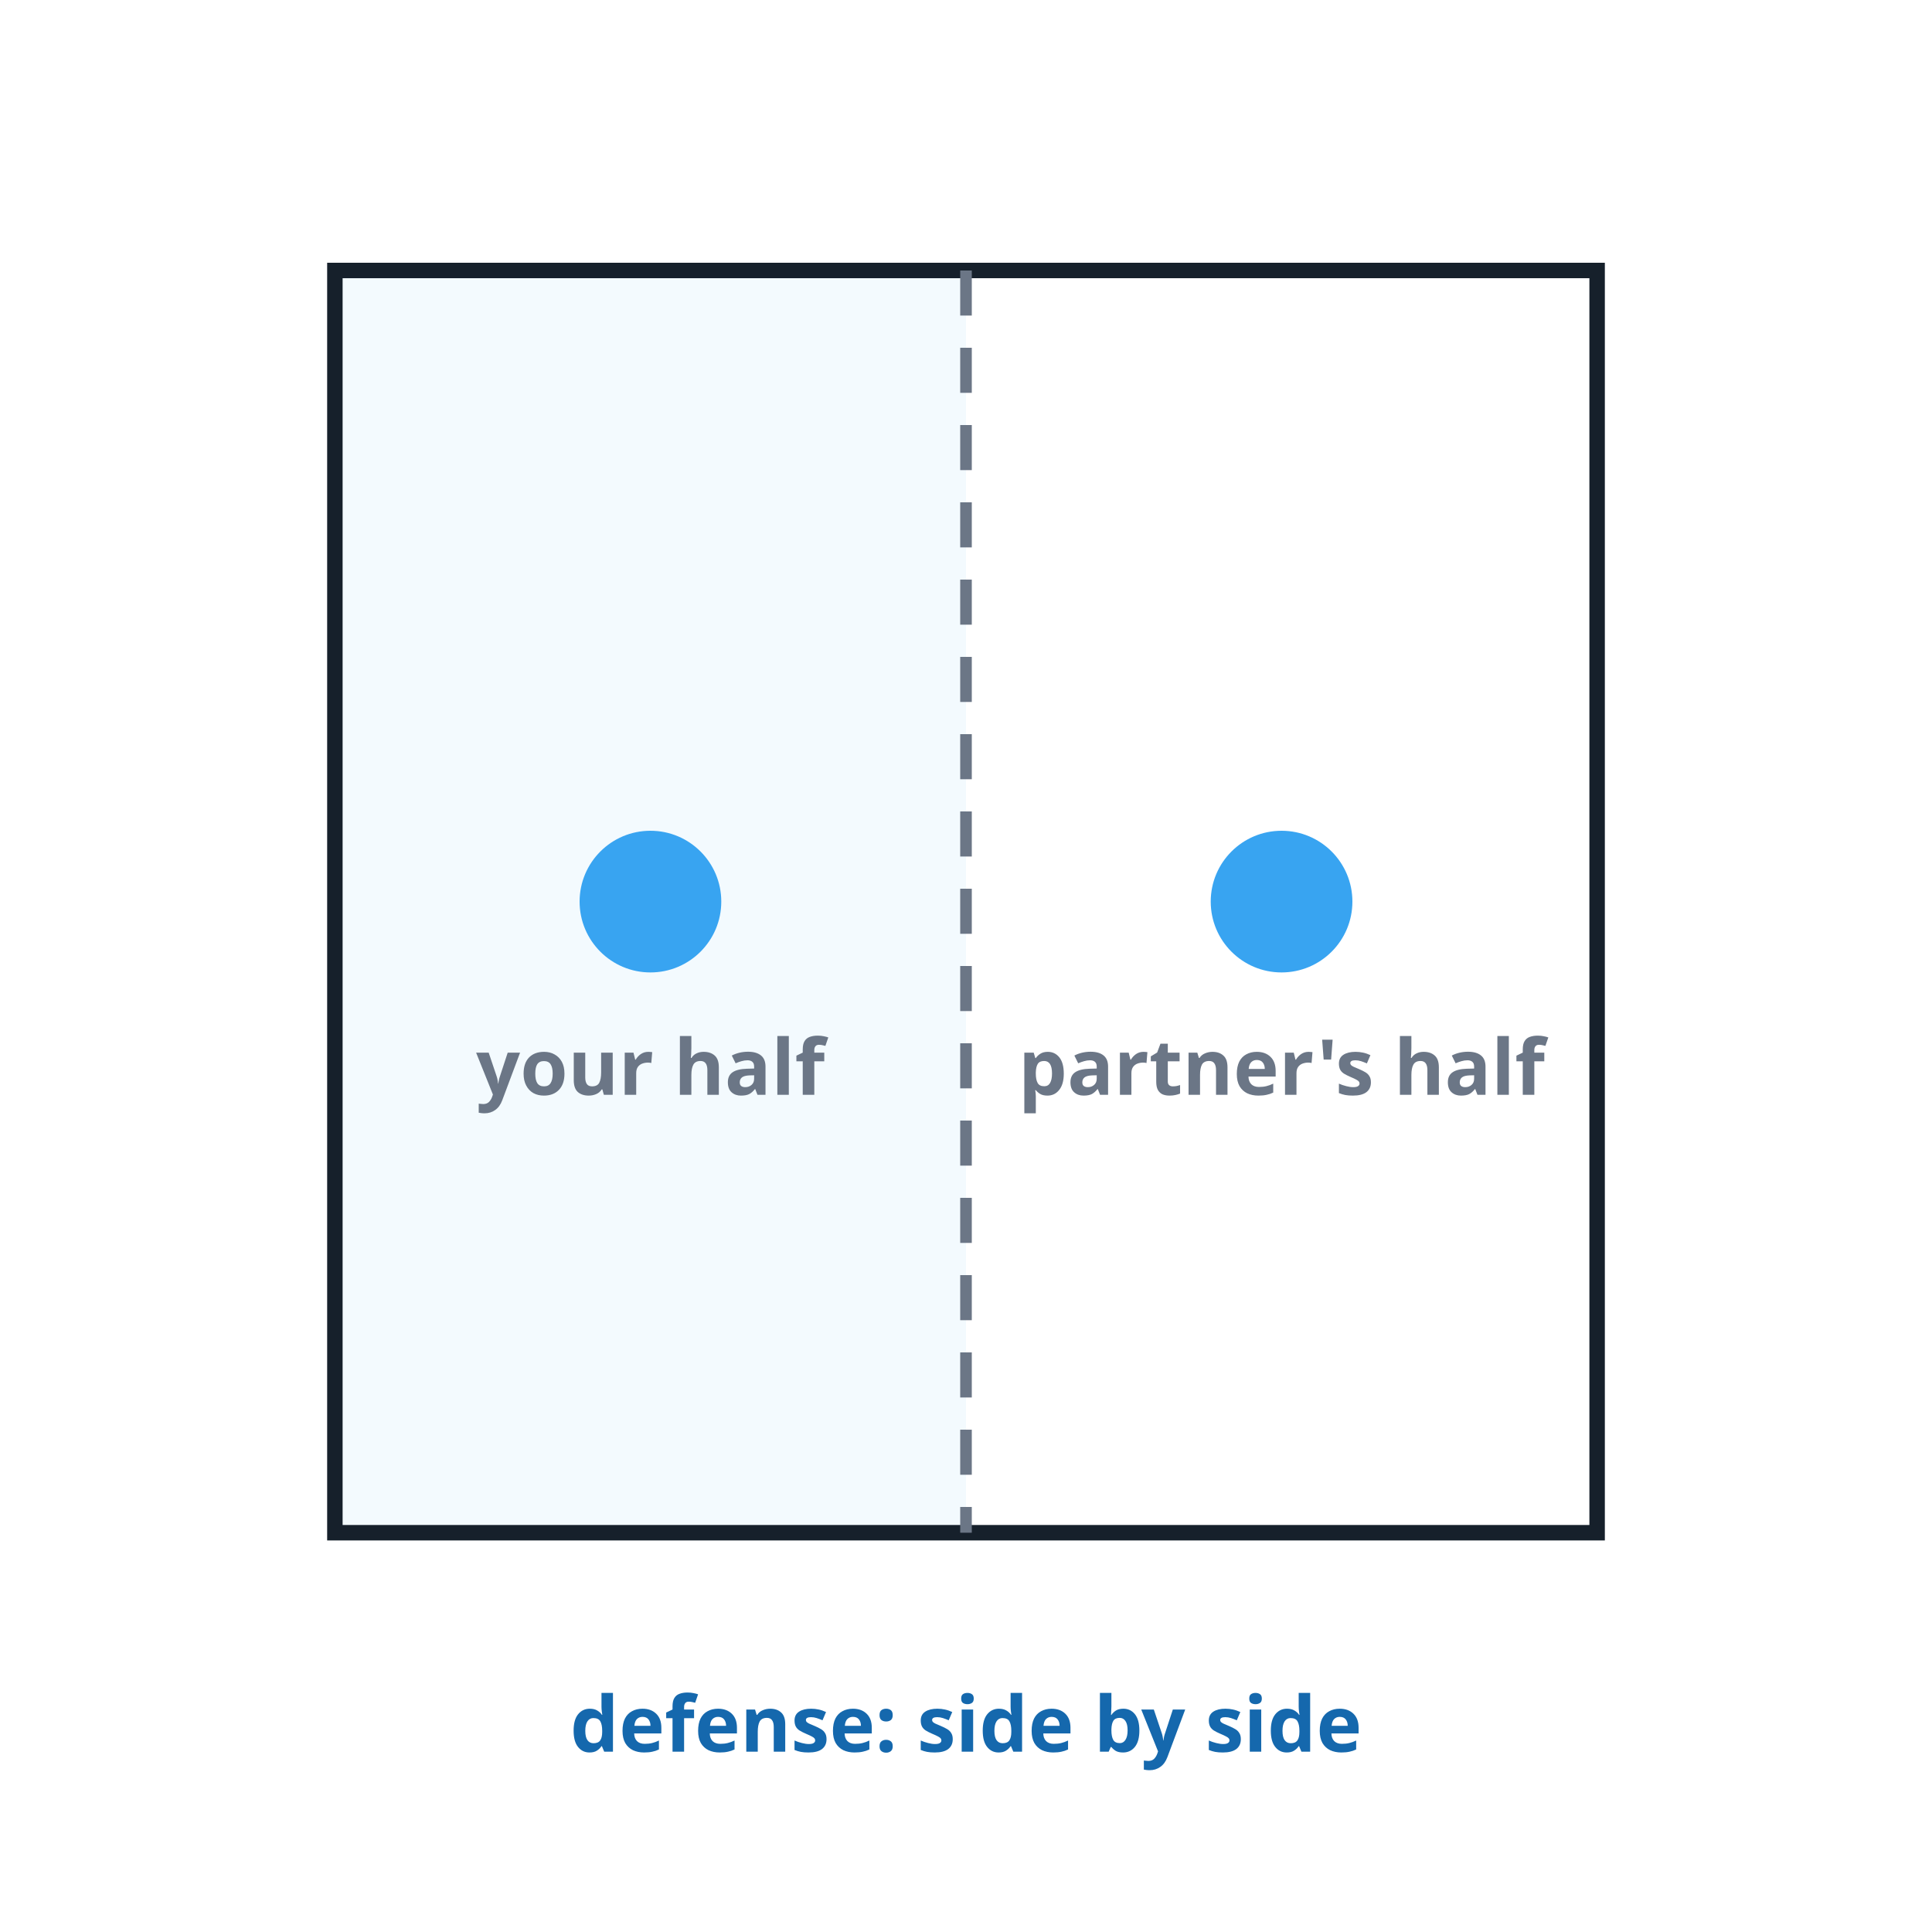
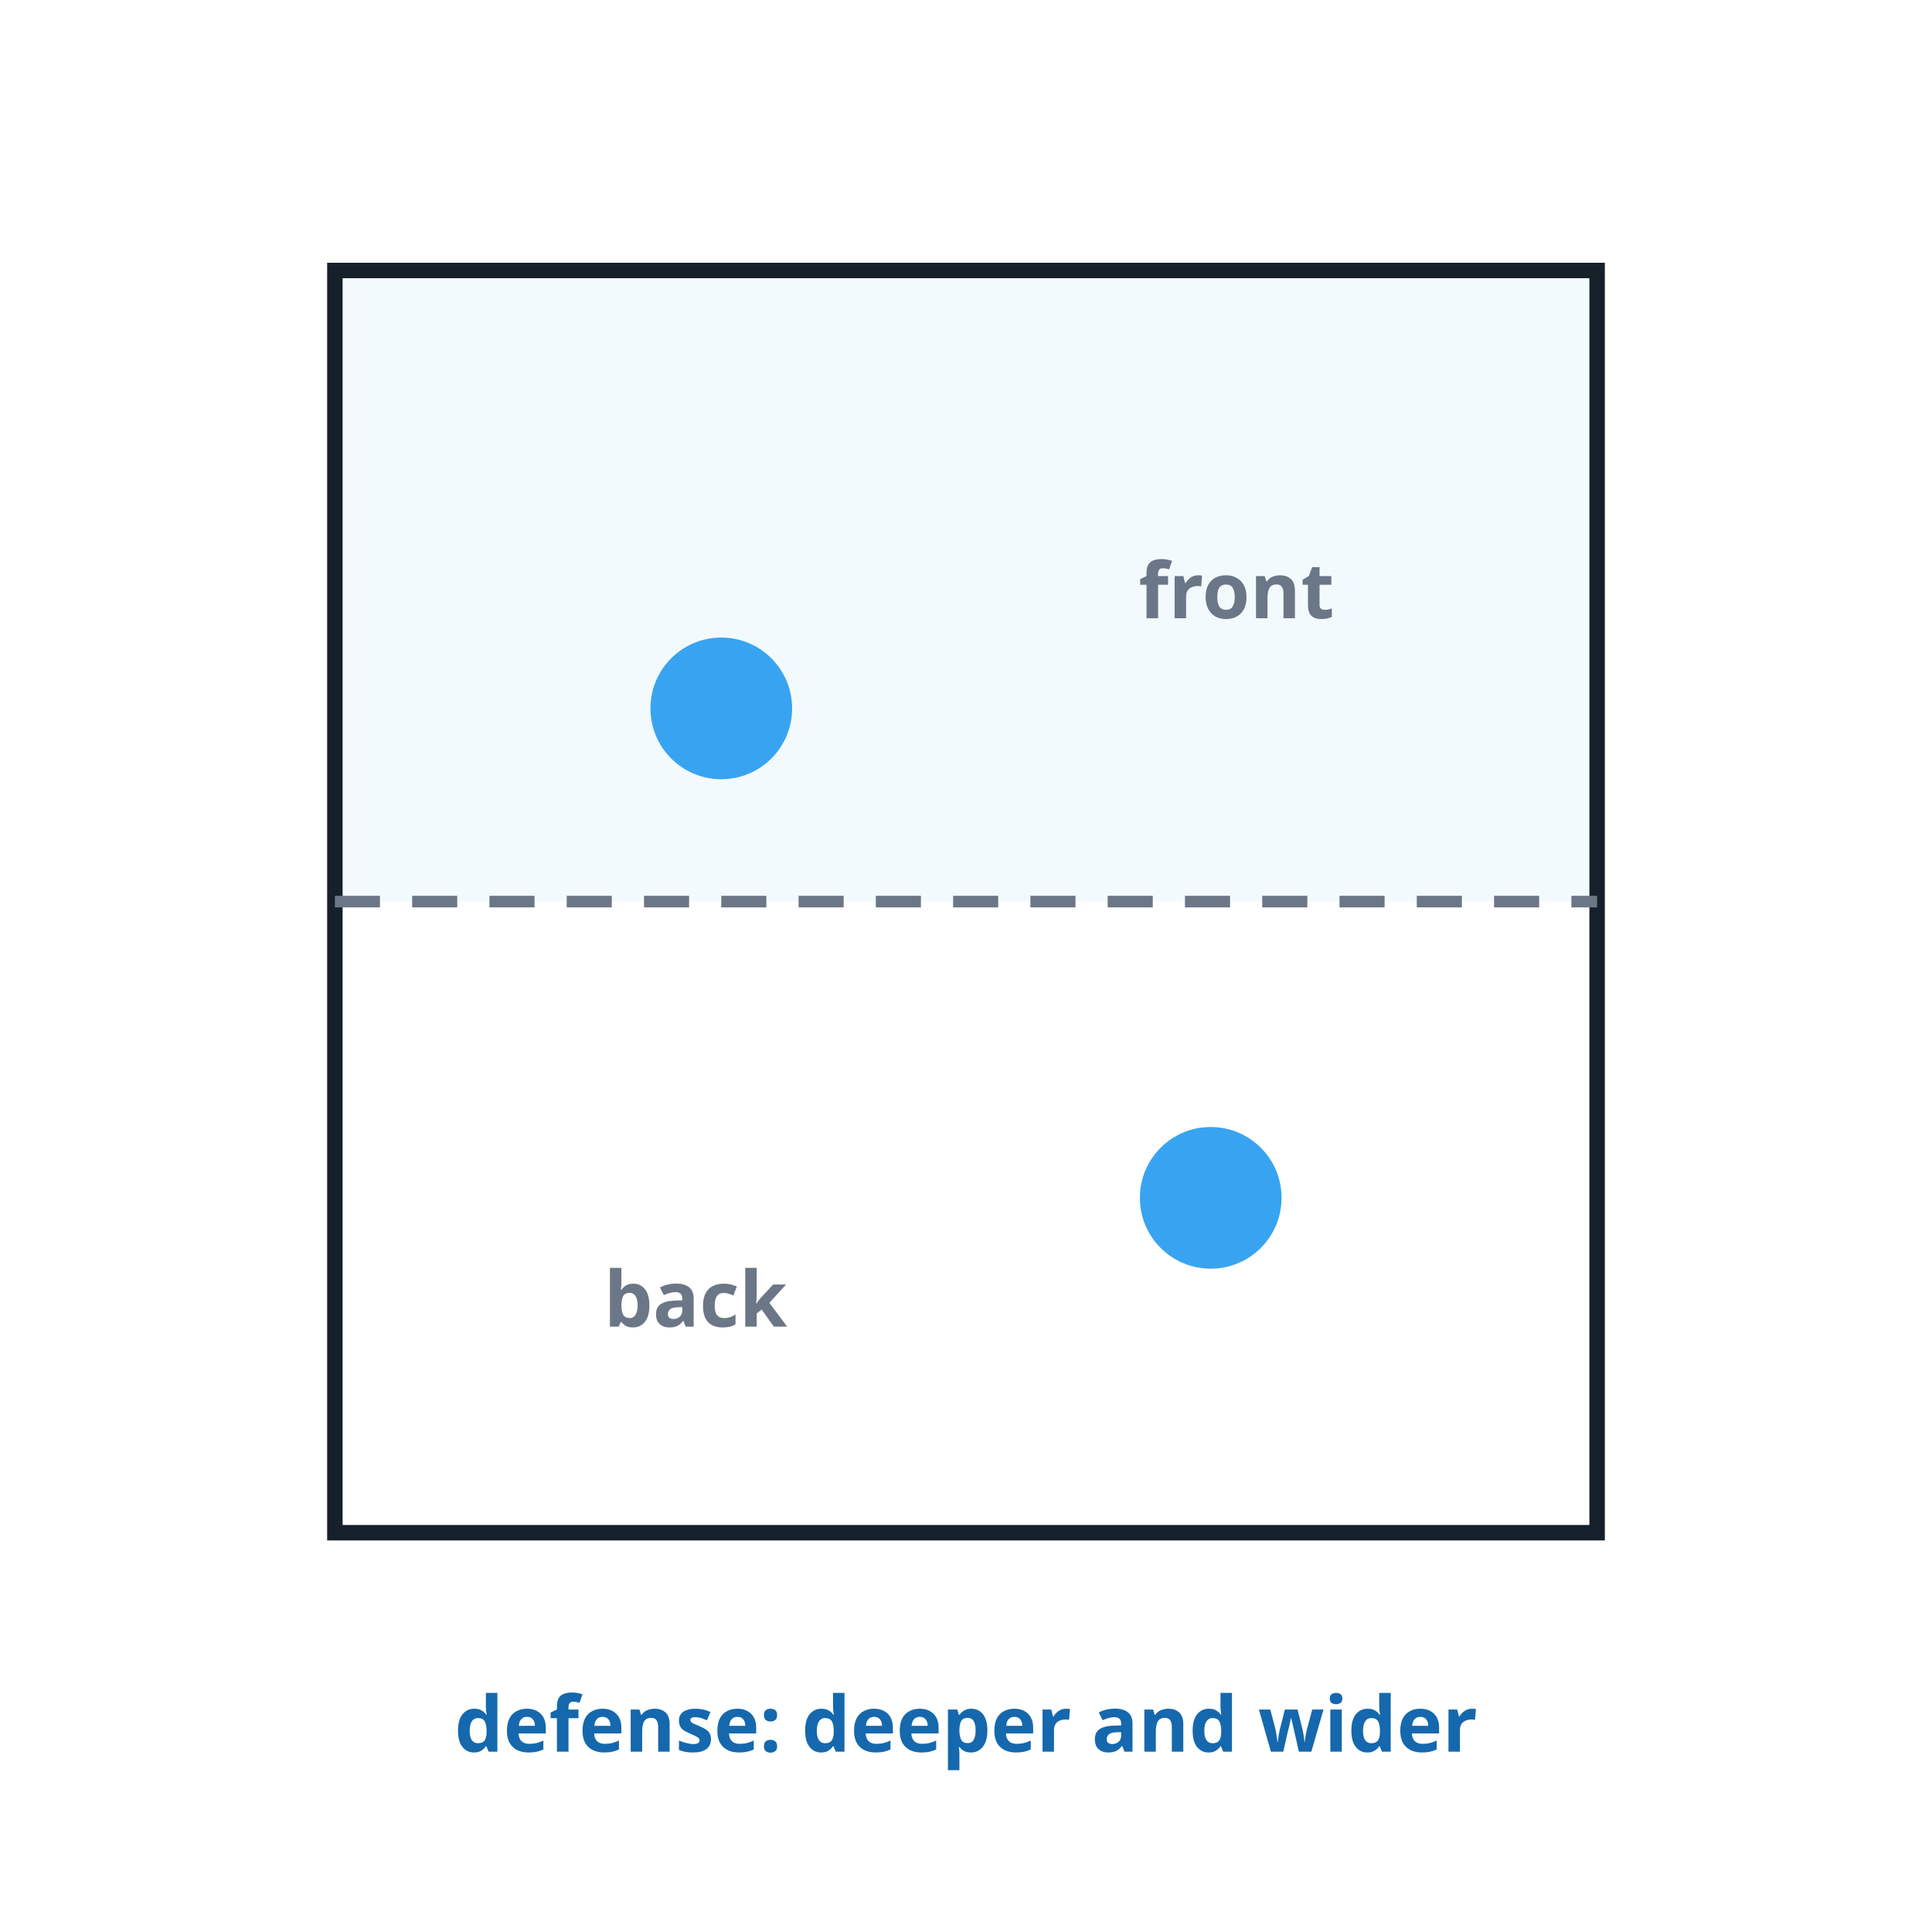
- <svg xmlns="http://www.w3.org/2000/svg" viewBox="0 0 300 300" role="img" aria-label="Defending as a pair: both players side by side, each covering one half of the field.">
+ <svg xmlns="http://www.w3.org/2000/svg" viewBox="0 0 300 300" role="img" aria-label="Defending as a pair: both stand deeper and wider, one in front, one behind — each covers their area.">
  <style>
    .linie{fill:none;stroke:var(--tinte,#16202b);stroke-width:2.4}
    .spieler{fill:var(--primaer,#38a4f1)}
    .teiler{fill:none;stroke:var(--tinte-3,#6b7686);stroke-width:1.8;stroke-dasharray:7 5}
    .haelfte{fill:var(--primaer,#38a4f1);opacity:.06}
    .zonetext{fill:var(--primaer-tief,#1568ad);font:700 12px/1 system-ui,'Segoe UI',sans-serif;text-anchor:middle}
    .subtext{fill:var(--tinte-3,#6b7686);font:600 12px/1 system-ui,'Segoe UI',sans-serif;text-anchor:middle}
  </style>
-   <rect class="haelfte" x="52" y="42" width="98" height="196" />
+   <rect class="haelfte" x="52" y="42" width="196" height="98" />
  <rect class="linie" x="52" y="42" width="196" height="196" />
-   <line class="teiler" x1="150" y1="42" x2="150" y2="238" />
-   <circle class="spieler" cx="101" cy="140" r="11" />
-   <circle class="spieler" cx="199" cy="140" r="11" />
-   <text class="subtext" x="101" y="170">your half</text>
-   <text class="subtext" x="199" y="170">partner's half</text>
-   <text class="zonetext" x="150" y="272">defense: side by side</text>
+   <line class="teiler" x1="52" y1="140" x2="248" y2="140" />
+   <circle class="spieler" cx="112" cy="110" r="11" />
+   <circle class="spieler" cx="188" cy="186" r="11" />
+   <text class="subtext" x="192" y="96">front</text>
+   <text class="subtext" x="108" y="206">back</text>
+   <text class="zonetext" x="150" y="272">defense: deeper and wider</text>
</svg>
